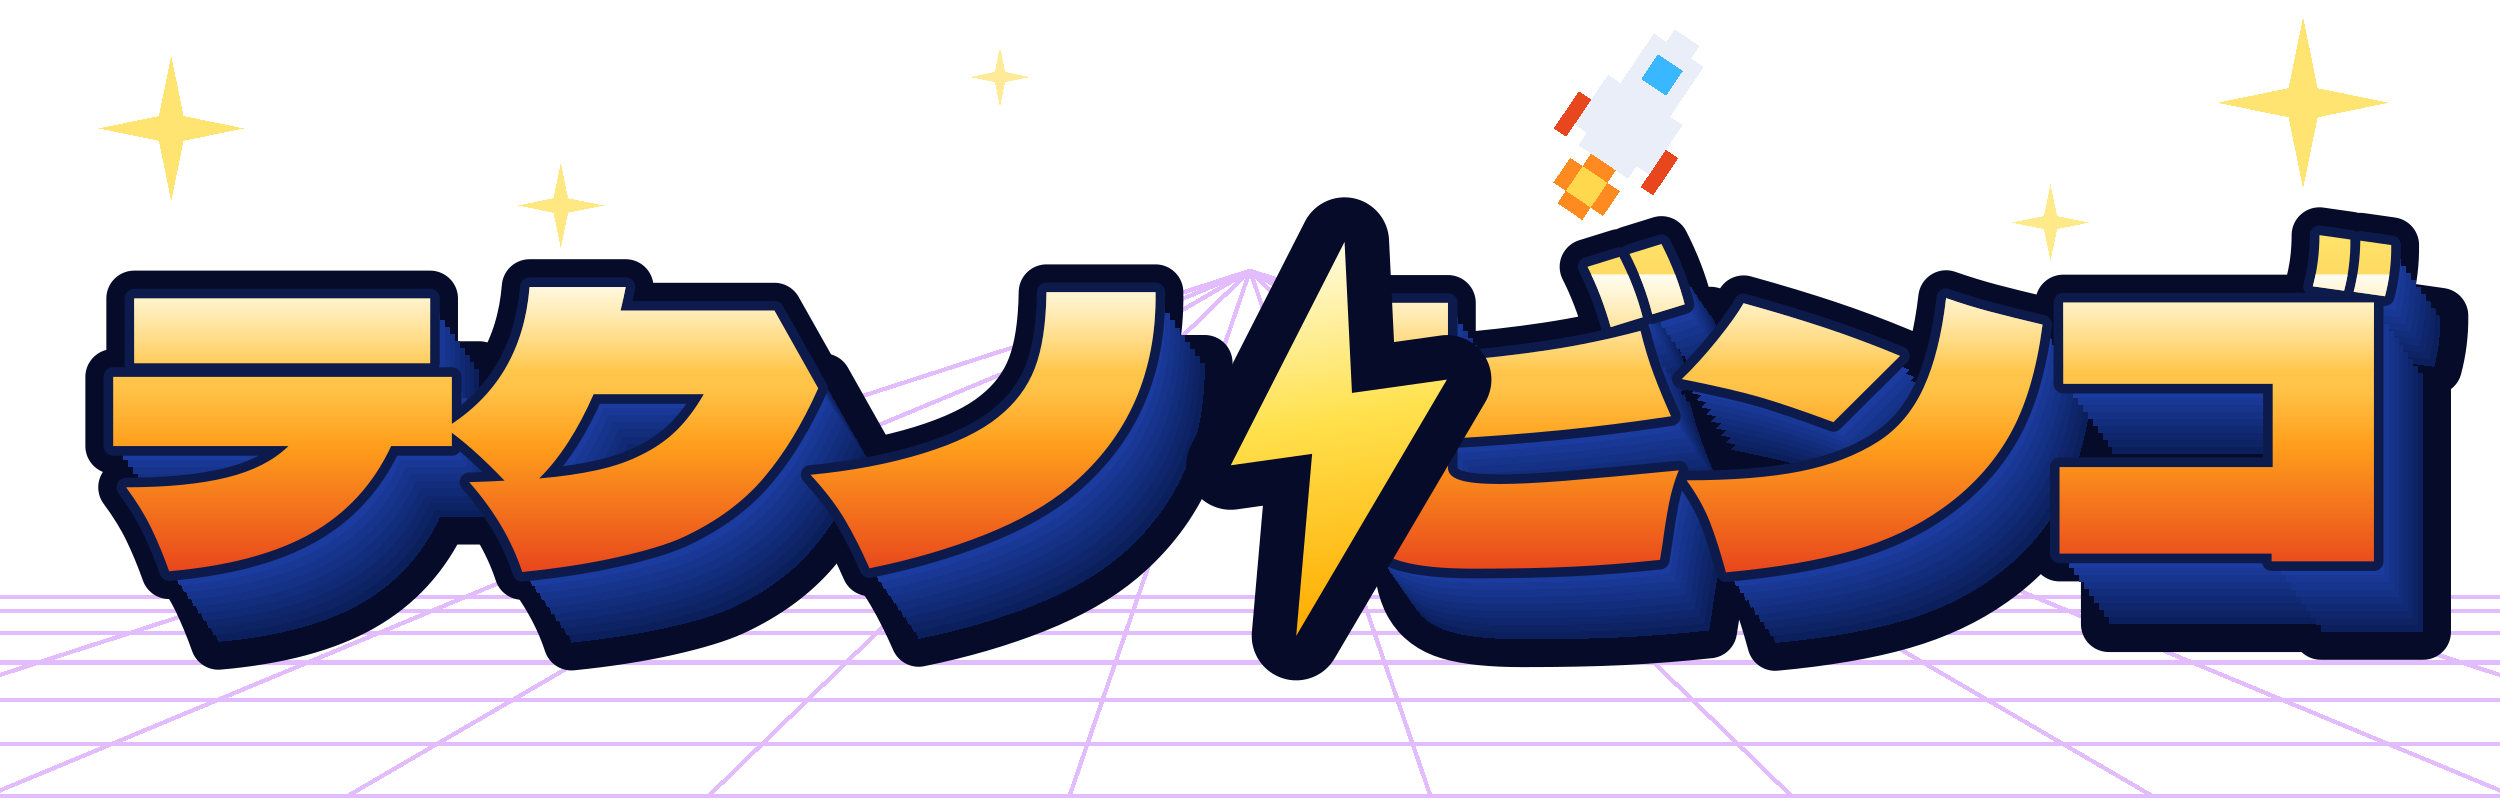
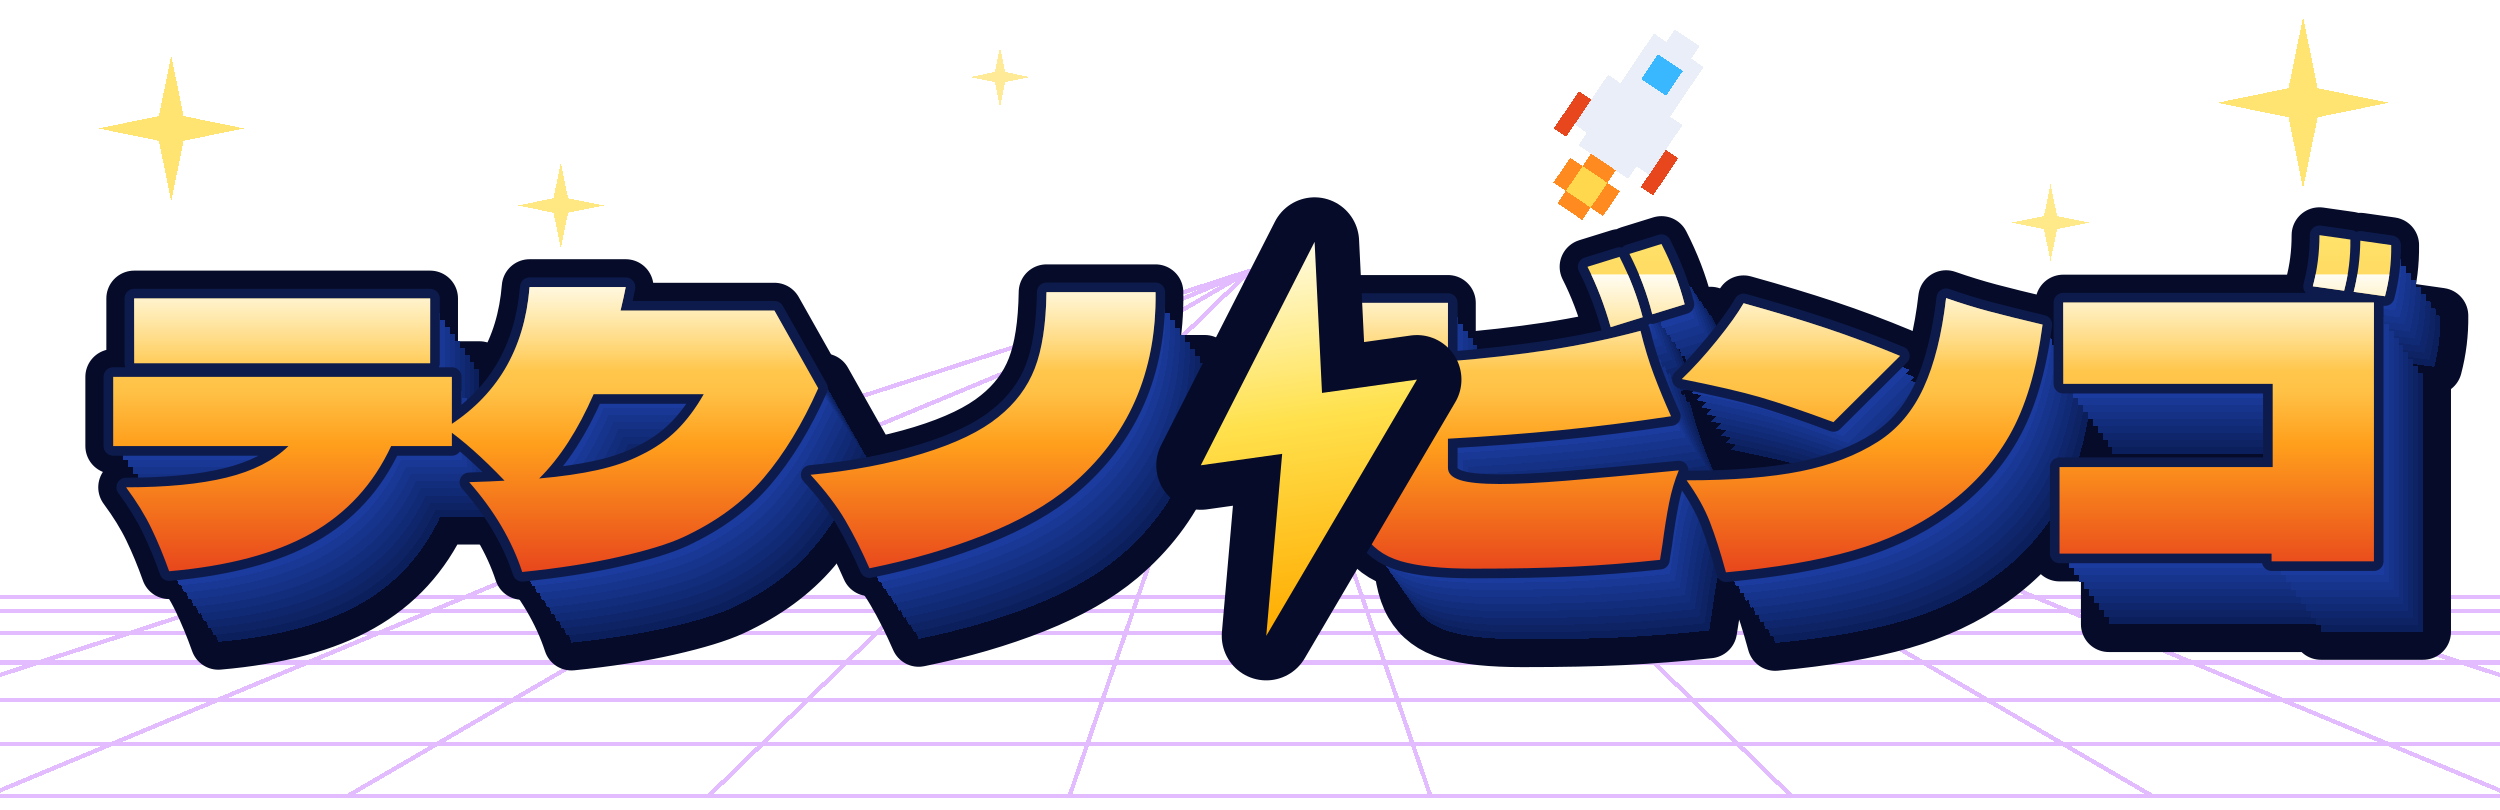
<svg xmlns="http://www.w3.org/2000/svg" viewBox="0 0 1168 378" width="1168" height="378" role="img" aria-label="テクノ⚡ビンゴ">
  <defs>
    <linearGradient id="tb-face" x1="0" y1="0" x2="0" y2="1">
      <stop offset="0%" stop-color="#ffe36b" />
      <stop offset="46%" stop-color="#ffc247" />
      <stop offset="62%" stop-color="#ff9f1c" />
      <stop offset="100%" stop-color="#e8461c" />
    </linearGradient>
    <linearGradient id="tb-bolt" x1="0" y1="0" x2="0" y2="1">
      <stop offset="0%" stop-color="#fffbe0" />
      <stop offset="45%" stop-color="#ffe14d" />
      <stop offset="100%" stop-color="#ffab00" />
    </linearGradient>
    <linearGradient id="tb-shine" x1="0" y1="0" x2="0" y2="1">
      <stop offset="0%" stop-color="#ffffff" stop-opacity=".92" />
      <stop offset="100%" stop-color="#ffffff" stop-opacity="0" />
    </linearGradient>
    <path id="tb-g" d="M16.684 -126.764H154.972V-96.492H16.684ZM165.12 -90.128V-57.792H136.74Q124.356 -31.132 99.416 -17.028Q74.476 -2.924 33.024 0.688Q29.24 -9.976 24.768 -19.264Q20.296 -28.552 12.9 -38.528Q41.28 -38.528 59.856 -43.086Q78.432 -47.644 88.752 -57.792H6.88V-90.128Z M315.812 -121.088 336.28 -84.796Q325.1 -59.684 310.738 -42.828Q296.376 -25.972 272.984 -15.136Q262.836 -10.492 243.142 -6.02Q223.448 -1.548 197.992 1.032Q190.768 -20.984 173.224 -40.936Q184.232 -41.28 189.736 -41.624Q174.256 -57.792 162.044 -66.22Q197.82 -88.064 201.432 -132.096H246.324Q245.636 -128.312 243.916 -121.088ZM282.788 -82.044H231.36Q220.352 -56.932 205.904 -42.656Q221.556 -44.032 233.166 -46.612Q244.776 -49.192 253.548 -53.664Q263.18 -58.308 270.146 -65.188Q277.112 -72.068 282.788 -82.044Z M332.688 -44.376Q361.584 -47.128 384.89 -54.266Q408.196 -61.404 420.408 -71.38Q432.276 -80.84 437.436 -94.084Q442.596 -107.328 442.94 -129.688H493.852Q494.712 -73.444 453.948 -39.044Q438.64 -26.144 414.216 -16.426Q389.792 -6.708 360.208 -0.688Q354.876 -12.9 348.942 -23.048Q343.008 -33.196 332.688 -44.376Z M725.94 -119.368Q722.328 -133.816 715.276 -147.576L730.24 -152.22Q737.464 -138.116 741.076 -124.012ZM706.504 -113.348Q702.204 -128.656 695.668 -141.556L710.632 -146.2Q717.856 -132.096 721.468 -117.992ZM630.48 -47.644Q630.48 -43.688 636.242 -41.882Q642.004 -40.076 654.732 -40.076Q666.6 -40.076 685.864 -41.624Q705.128 -43.172 738.324 -46.44Q735.4 -39.388 733.766 -31.046Q732.132 -22.704 730.756 -12.212L729.552 -4.644Q708.74 -2.408 689.304 -1.462Q669.868 -0.516 642.348 -0.516Q620.332 -0.516 608.378 -4.042Q596.424 -7.568 590.92 -17.114Q585.416 -26.66 585.416 -45.236V-124.7H630.48V-97.352Q656.108 -99.416 677.608 -102.684Q699.108 -105.952 720.436 -111.628Q723.188 -100.448 726.714 -91.074Q730.24 -81.7 734.712 -71.724Q707.192 -67.596 682.768 -65.188Q658.344 -62.78 630.48 -61.232Z M741.956 -41.796Q774.12 -41.796 795.19 -46.01Q816.26 -50.224 831.396 -59.856Q845.156 -68.628 852.724 -85.14Q860.292 -101.652 863.216 -126.936Q873.536 -123.324 883.598 -120.658Q893.66 -117.992 908.28 -114.552Q904.152 -82.56 892.714 -62.608Q881.276 -42.656 861.324 -28.552Q843.436 -15.824 819.528 -8.944Q795.62 -2.064 760.36 1.204Q756.576 -12.728 752.878 -22.274Q749.18 -31.82 741.956 -41.796ZM810.584 -68.972Q789.256 -76.884 776.184 -80.668Q763.112 -84.452 739.72 -89.096Q747.804 -96.836 756.232 -107.242Q764.66 -117.648 768.616 -124.528Q790.288 -118.508 807.316 -112.832Q824.344 -107.156 841.716 -99.932Z M1052.092 -154.284Q1052.264 -142.072 1049.168 -130.376L1034.548 -132.44Q1037.644 -143.792 1037.644 -156.348ZM1071.184 -151.704Q1071.356 -139.492 1068.26 -127.796L1053.64 -129.86Q1056.564 -141.212 1056.736 -153.768ZM1015.8 -86.86H917.932V-124.872H1063.1V-3.956H1015.284V-7.568H916.212V-47.988H1015.8Z" />
    <clipPath id="tb-clip">
      <use href="#tb-g" />
    </clipPath>
  </defs>
  <g stroke="#b040ff" stroke-width="2" opacity=".35" fill="none" shape-rendering="crispEdges">
    <line x1="-116.8" y1="278.848" x2="1284.8" y2="278.848" />
    <line x1="-116.8" y1="285.318" x2="1284.8" y2="285.318" />
    <line x1="-116.8" y1="295.576" x2="1284.8" y2="295.576" />
    <line x1="-116.8" y1="309.465" x2="1284.8" y2="309.465" />
    <line x1="-116.8" y1="326.882" x2="1284.8" y2="326.882" />
    <line x1="-116.8" y1="347.748" x2="1284.8" y2="347.748" />
    <line x1="-116.8" y1="372" x2="1284.8" y2="372" />
    <line x1="584" y1="126.48" x2="-175.2" y2="372" />
    <line x1="584" y1="126.48" x2="-6.489" y2="372" />
    <line x1="584" y1="126.48" x2="162.222" y2="372" />
    <line x1="584" y1="126.48" x2="330.933" y2="372" />
    <line x1="584" y1="126.48" x2="499.644" y2="372" />
    <line x1="584" y1="126.48" x2="668.356" y2="372" />
    <line x1="584" y1="126.48" x2="837.067" y2="372" />
    <line x1="584" y1="126.48" x2="1005.78" y2="372" />
    <line x1="584" y1="126.48" x2="1174.49" y2="372" />
    <line x1="584" y1="126.48" x2="1343.2" y2="372" />
  </g>
  <g shape-rendering="crispEdges">
    <path d="M 80 26 L 85.78 54.22 L 114 60 L 85.78 65.78 L 80 94 L 74.22 65.78 L 46 60 L 74.22 54.22 Z" fill="#ffe36b" opacity="0.95" />
    <path d="M 1076 8 L 1082.8 41.2 L 1116 48 L 1082.8 54.8 L 1076 88 L 1069.2 54.8 L 1036 48 L 1069.2 41.2 Z" fill="#ffe36b" opacity="0.95" />
    <path d="M 958 86 L 961.06 100.94 L 976 104 L 961.06 107.06 L 958 122 L 954.94 107.06 L 940 104 L 954.94 100.94 Z" fill="#ffe36b" opacity="0.8" />
    <path d="M 262 76 L 265.4 92.6 L 282 96 L 265.4 99.4 L 262 116 L 258.6 99.4 L 242 96 L 258.6 92.6 Z" fill="#ffe36b" opacity="0.85" />
    <path d="M 467.2 22 L 469.58 33.62 L 481.2 36 L 469.58 38.38 L 467.2 50 L 464.82 38.38 L 453.2 36 L 464.82 33.62 Z" fill="#ffe36b" opacity="0.7" />
  </g>
  <g transform="translate(765.04 2) rotate(34)" shape-rendering="crispEdges">
    <rect x="21" y="0" width="14" height="7" fill="#e9eef8" />
    <rect x="14" y="7" width="28" height="7" fill="#e9eef8" />
    <rect x="14" y="14" width="7" height="7" fill="#e9eef8" />
    <rect x="21" y="14" width="14" height="7" fill="#39b7ff" />
    <rect x="35" y="14" width="7" height="7" fill="#e9eef8" />
    <rect x="14" y="21" width="7" height="7" fill="#e9eef8" />
    <rect x="21" y="21" width="14" height="7" fill="#39b7ff" />
    <rect x="35" y="21" width="7" height="7" fill="#e9eef8" />
    <rect x="14" y="28" width="28" height="7" fill="#e9eef8" />
    <rect x="7" y="35" width="42" height="7" fill="#e9eef8" />
    <rect x="7" y="42" width="42" height="7" fill="#e9eef8" />
    <rect x="0" y="49" width="7" height="7" fill="#e8461c" />
    <rect x="7" y="49" width="42" height="7" fill="#e9eef8" />
    <rect x="49" y="49" width="7" height="7" fill="#e8461c" />
    <rect x="0" y="56" width="7" height="7" fill="#e8461c" />
    <rect x="7" y="56" width="42" height="7" fill="#e9eef8" />
    <rect x="49" y="56" width="7" height="7" fill="#e8461c" />
    <rect x="0" y="63" width="7" height="7" fill="#e8461c" />
    <rect x="14" y="63" width="28" height="7" fill="#e9eef8" />
    <rect x="49" y="63" width="7" height="7" fill="#e8461c" />
    <rect x="21" y="70" width="14" height="7" fill="#ff8a1f" />
    <rect x="14" y="77" width="7" height="7" fill="#ff8a1f" />
    <rect x="21" y="77" width="14" height="7" fill="#ffd84d" />
    <rect x="35" y="77" width="7" height="7" fill="#ff8a1f" />
    <rect x="14" y="84" width="7" height="7" fill="#ff8a1f" />
    <rect x="21" y="84" width="14" height="7" fill="#ffd84d" />
    <rect x="35" y="84" width="7" height="7" fill="#ff8a1f" />
    <rect x="21" y="91" width="14" height="7" fill="#ff8a1f" />
  </g>
  <g transform="translate(46 266.2)">
    <use href="#tb-g" transform="translate(23.0 33.0)" fill="none" stroke="#050b28" stroke-width="26" stroke-linejoin="round" />
    <use href="#tb-g" fill="none" stroke="#050b28" stroke-width="26" stroke-linejoin="round" />
    <g shape-rendering="crispEdges">
      <use href="#tb-g" transform="translate(23 33)" fill="#0b1f5c" />
      <use href="#tb-g" transform="translate(20.7 29.7)" fill="#0d2364" />
      <use href="#tb-g" transform="translate(18.4 26.4)" fill="#0f266c" />
      <use href="#tb-g" transform="translate(16.1 23.1)" fill="#112a75" />
      <use href="#tb-g" transform="translate(13.8 19.8)" fill="#132d7d" />
      <use href="#tb-g" transform="translate(11.5 16.5)" fill="#153185" />
      <use href="#tb-g" transform="translate(9.2 13.2)" fill="#17348d" />
      <use href="#tb-g" transform="translate(6.9 9.9)" fill="#193896" />
      <use href="#tb-g" transform="translate(4.6 6.6)" fill="#1b3b9e" />
      <use href="#tb-g" transform="translate(2.3 3.3)" fill="#1d3fa6" />
    </g>
    <use href="#tb-g" fill="none" stroke="#0d1b4c" stroke-width="9" stroke-linejoin="round" />
    <use href="#tb-g" fill="url(#tb-face)" />
    <g clip-path="url(#tb-clip)">
      <rect x="-60" y="-138" width="1168.0" height="45" fill="url(#tb-shine)" />
    </g>
-     <g transform="translate(504.0 -148) rotate(-8 45 56) scale(1.5996)">
+     <g transform="translate(490.0 -148) rotate(-8 45 56) scale(1.5996)">
      <path d="M 54 0 L 12 60 L 36 60 L 24 112 L 78 44 L 50 44 Z" fill="none" stroke="#050b28" stroke-width="26" stroke-linejoin="round" />
      <path d="M 54 0 L 12 60 L 36 60 L 24 112 L 78 44 L 50 44 Z" fill="url(#tb-bolt)" />
    </g>
  </g>
</svg>
